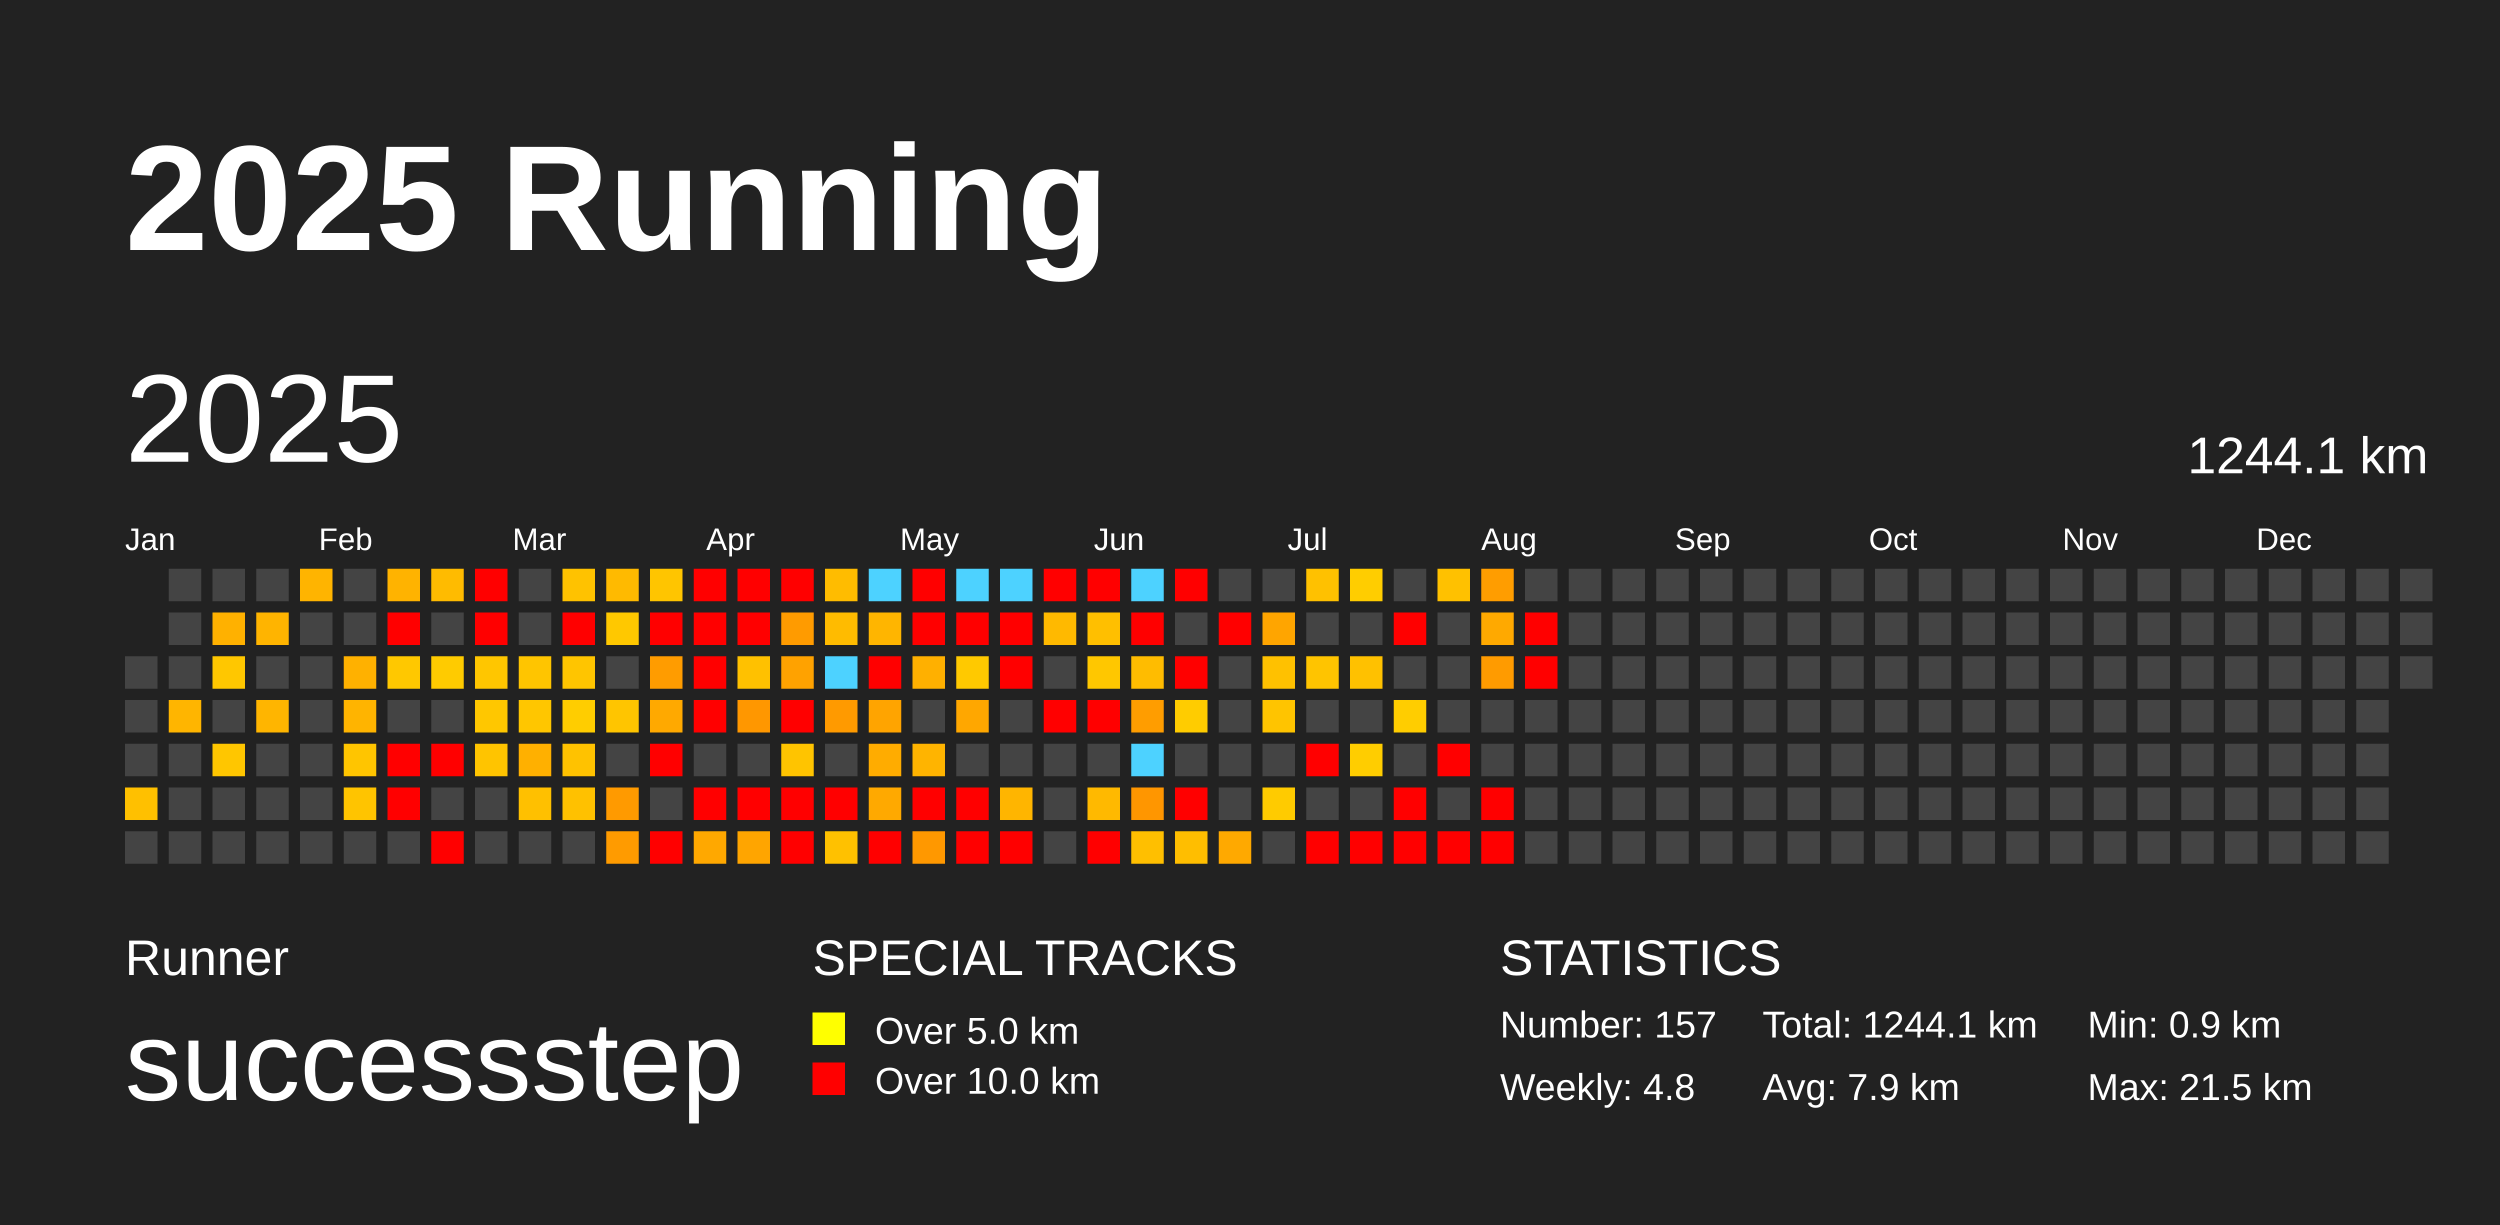
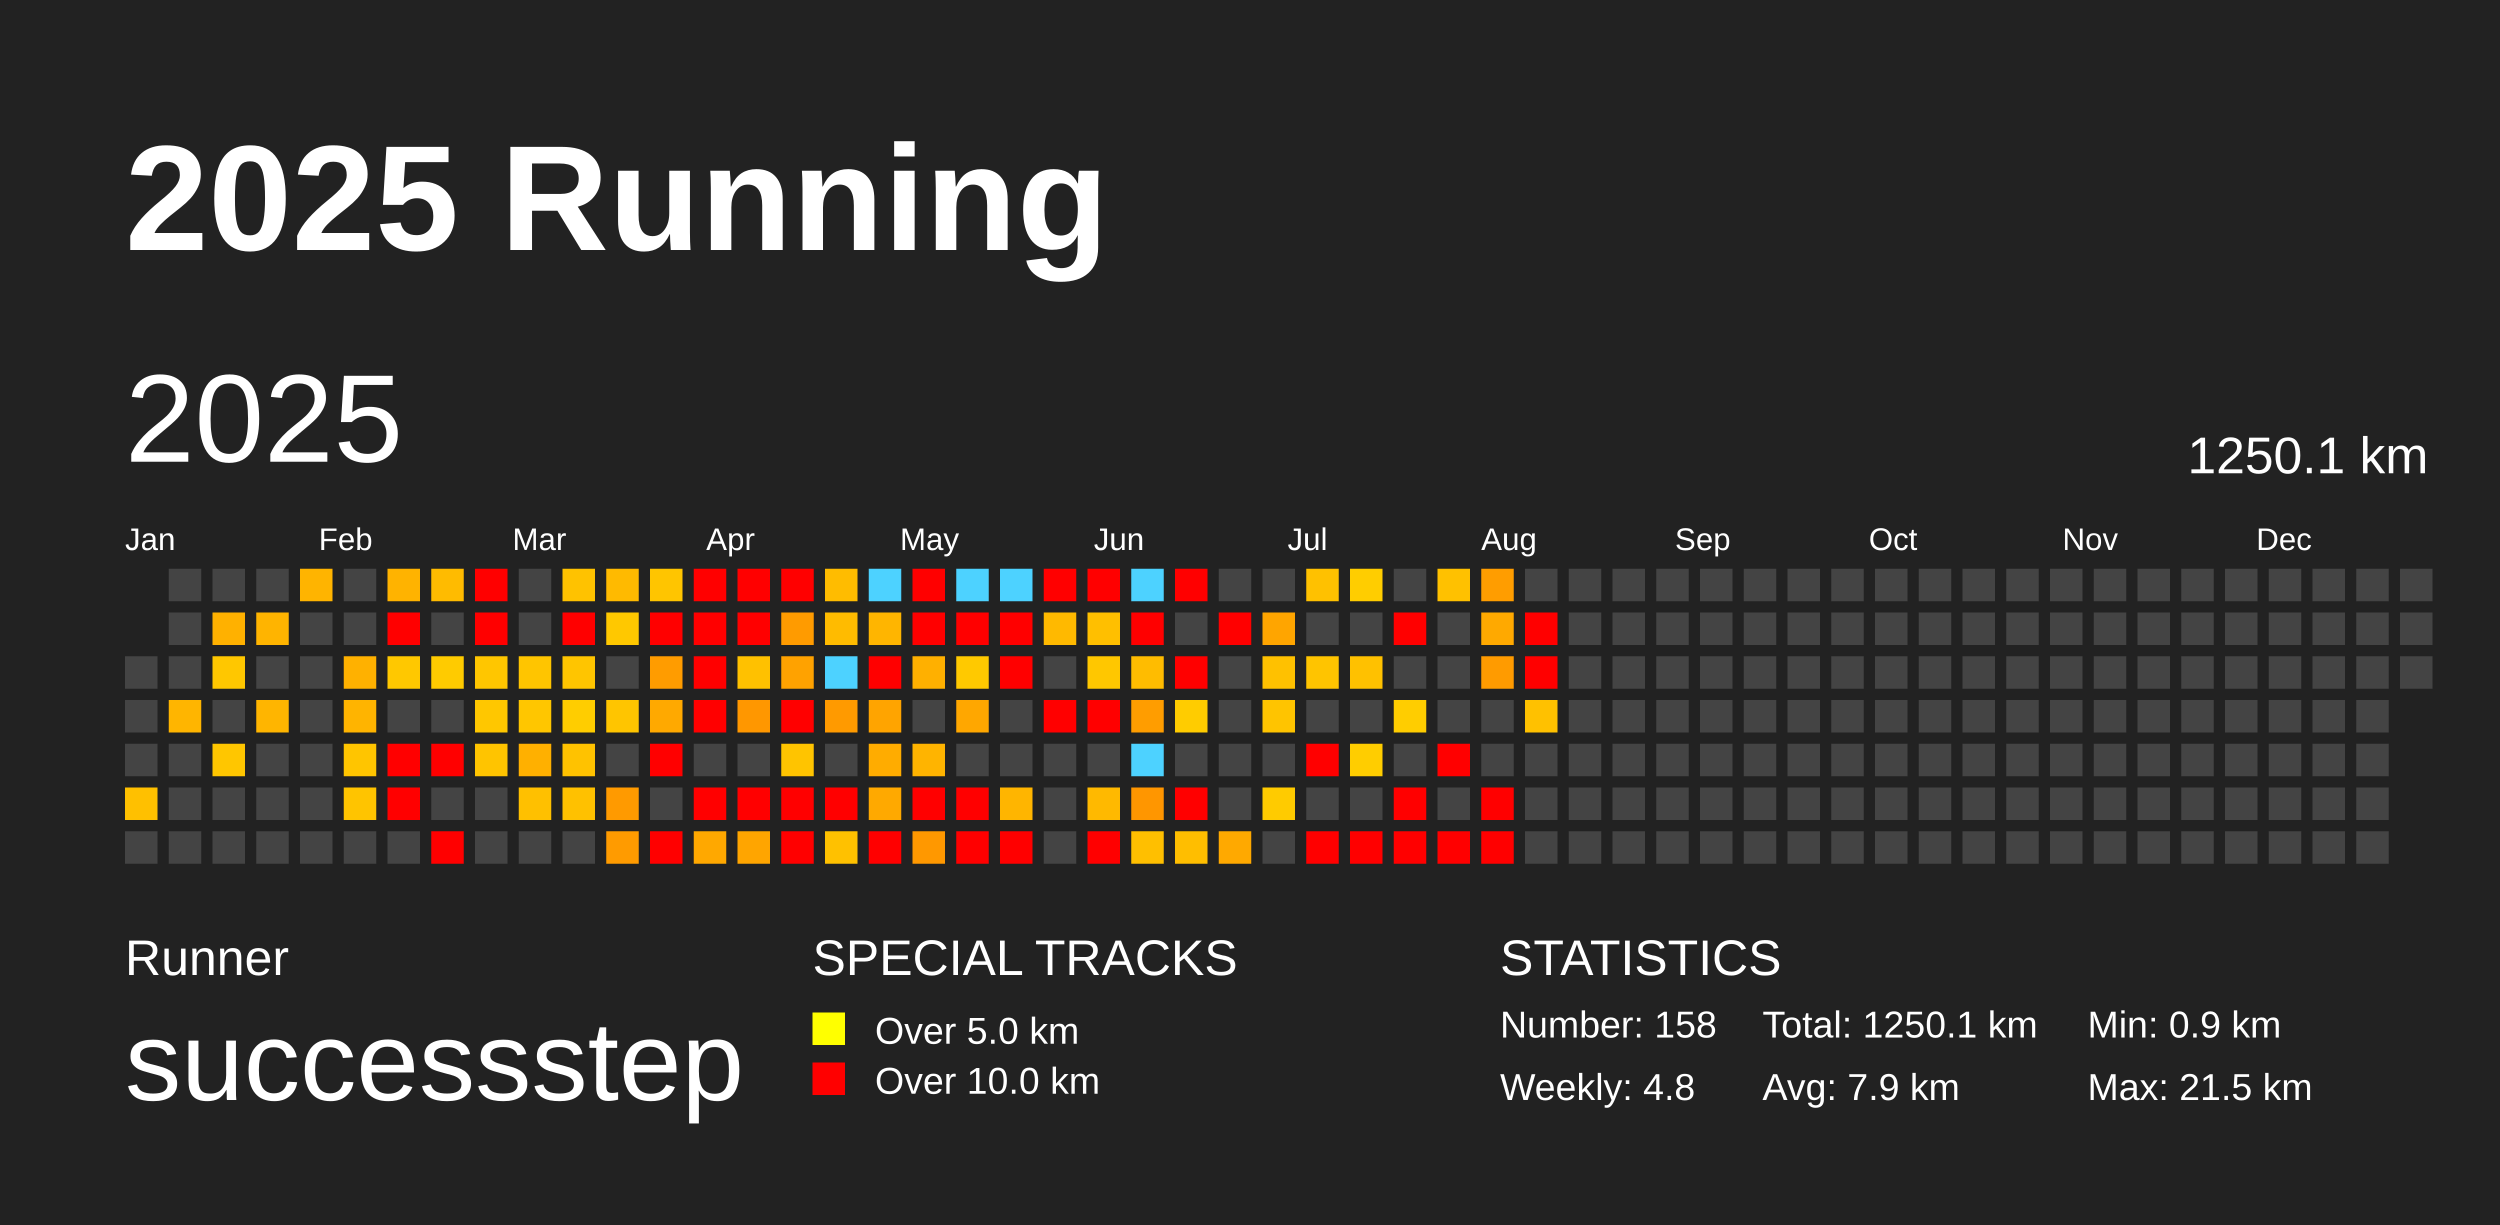
<svg xmlns="http://www.w3.org/2000/svg" baseProfile="full" height="98mm" version="1.1" viewBox="0,0,200,98" width="200mm">
  <defs />
  <rect fill="#222222" height="98" width="200" x="0" y="0" />
  <text fill="#FFFFFF" style="font-size:12px; font-family:Arial; font-weight:bold;" x="10" y="20">2025 Running</text>
  <text fill="#FFFFFF" style="font-size:4px; font-family:Arial" x="10" y="78">Runner</text>
  <text fill="#FFFFFF" style="font-size:9px; font-family:Arial" x="10" y="88">successstep</text>
  <text fill="#FFFFFF" style="font-size:4px; font-family:Arial" x="65" y="78">SPECIAL TRACKS</text>
  <rect fill="yellow" height="2.6" width="2.6" x="65" y="81" />
  <text fill="#FFFFFF" style="font-size:3px; font-family:Arial" x="70" y="83.5">Over 5.0 km</text>
  <rect fill="red" height="2.6" width="2.6" x="65" y="85" />
  <text fill="#FFFFFF" style="font-size:3px; font-family:Arial" x="70" y="87.5">Over 10.0 km</text>
  <text fill="#FFFFFF" style="font-size:4px; font-family:Arial" x="120" y="78">STATISTICS</text>
-   <text fill="#FFFFFF" style="font-size:3px; font-family:Arial" x="120" y="83">Number: 157</text>
+   <text fill="#FFFFFF" style="font-size:3px; font-family:Arial" x="120" y="83">Number: 158</text>
  <text fill="#FFFFFF" style="font-size:3px; font-family:Arial" x="120" y="88">Weekly: 4.8</text>
-   <text fill="#FFFFFF" style="font-size:3px; font-family:Arial" x="141" y="83">Total: 1244.1 km</text>
+   <text fill="#FFFFFF" style="font-size:3px; font-family:Arial" x="141" y="83">Total: 1250.1 km</text>
  <text fill="#FFFFFF" style="font-size:3px; font-family:Arial" x="141" y="88">Avg: 7.9 km</text>
  <text fill="#FFFFFF" style="font-size:3px; font-family:Arial" x="167" y="83">Min: 0.9 km</text>
  <text fill="#FFFFFF" style="font-size:3px; font-family:Arial" x="167" y="88">Max: 21.5 km</text>
  <text dominant-baseline="hanging" fill="#FFFFFF" style="font-size:10.0px; font-family:Arial;" x="10" y="30">2025</text>
-   <text dominant-baseline="hanging" fill="#FFFFFF" style="font-size:4.125px; font-family:Arial;" x="175" y="35">1244.1 km</text>
+   <text dominant-baseline="hanging" fill="#FFFFFF" style="font-size:4.125px; font-family:Arial;" x="175" y="35">1250.1 km</text>
  <text fill="#FFFFFF" style="font-size:2.5px; font-family:Arial" x="10.0" y="44">Jan</text>
  <text fill="#FFFFFF" style="font-size:2.5px; font-family:Arial" x="25.5" y="44">Feb</text>
  <text fill="#FFFFFF" style="font-size:2.5px; font-family:Arial" x="41.0" y="44">Mar</text>
  <text fill="#FFFFFF" style="font-size:2.5px; font-family:Arial" x="56.5" y="44">Apr</text>
  <text fill="#FFFFFF" style="font-size:2.5px; font-family:Arial" x="72.0" y="44">May</text>
  <text fill="#FFFFFF" style="font-size:2.5px; font-family:Arial" x="87.5" y="44">Jun</text>
  <text fill="#FFFFFF" style="font-size:2.5px; font-family:Arial" x="103.0" y="44">Jul</text>
  <text fill="#FFFFFF" style="font-size:2.5px; font-family:Arial" x="118.5" y="44">Aug</text>
  <text fill="#FFFFFF" style="font-size:2.5px; font-family:Arial" x="134.0" y="44">Sep</text>
  <text fill="#FFFFFF" style="font-size:2.5px; font-family:Arial" x="149.5" y="44">Oct</text>
  <text fill="#FFFFFF" style="font-size:2.5px; font-family:Arial" x="165.0" y="44">Nov</text>
  <text fill="#FFFFFF" style="font-size:2.5px; font-family:Arial" x="180.5" y="44">Dec</text>
  <rect fill="#444444" height="2.6" width="2.6" x="10.0" y="52.5" />
  <rect fill="#444444" height="2.6" width="2.6" x="10.0" y="56.0" />
  <rect fill="#444444" height="2.6" width="2.6" x="10.0" y="59.5" />
  <rect fill="#ffc000" height="2.6" width="2.6" x="10.0" y="63.0" />
  <rect fill="#444444" height="2.6" width="2.6" x="10.0" y="66.5" />
  <rect fill="#444444" height="2.6" width="2.6" x="13.5" y="45.5" />
  <rect fill="#444444" height="2.6" width="2.6" x="13.5" y="49.0" />
  <rect fill="#444444" height="2.6" width="2.6" x="13.5" y="52.5" />
  <rect fill="#ffb500" height="2.6" width="2.6" x="13.5" y="56.0" />
  <rect fill="#444444" height="2.6" width="2.6" x="13.5" y="59.5" />
  <rect fill="#444444" height="2.6" width="2.6" x="13.5" y="63.0" />
  <rect fill="#444444" height="2.6" width="2.6" x="13.5" y="66.5" />
  <rect fill="#444444" height="2.6" width="2.6" x="17.0" y="45.5" />
  <rect fill="#ffb100" height="2.6" width="2.6" x="17.0" y="49.0" />
  <rect fill="#ffc700" height="2.6" width="2.6" x="17.0" y="52.5" />
  <rect fill="#444444" height="2.6" width="2.6" x="17.0" y="56.0" />
  <rect fill="#ffc600" height="2.6" width="2.6" x="17.0" y="59.5" />
  <rect fill="#444444" height="2.6" width="2.6" x="17.0" y="63.0" />
  <rect fill="#444444" height="2.6" width="2.6" x="17.0" y="66.5" />
  <rect fill="#444444" height="2.6" width="2.6" x="20.5" y="45.5" />
  <rect fill="#ffb400" height="2.6" width="2.6" x="20.5" y="49.0" />
  <rect fill="#444444" height="2.6" width="2.6" x="20.5" y="52.5" />
  <rect fill="#ffb500" height="2.6" width="2.6" x="20.5" y="56.0" />
  <rect fill="#444444" height="2.6" width="2.6" x="20.5" y="59.5" />
  <rect fill="#444444" height="2.6" width="2.6" x="20.5" y="63.0" />
  <rect fill="#444444" height="2.6" width="2.6" x="20.5" y="66.5" />
  <rect fill="#ffb400" height="2.6" width="2.6" x="24.0" y="45.5" />
  <rect fill="#444444" height="2.6" width="2.6" x="24.0" y="49.0" />
  <rect fill="#444444" height="2.6" width="2.6" x="24.0" y="52.5" />
  <rect fill="#444444" height="2.6" width="2.6" x="24.0" y="56.0" />
  <rect fill="#444444" height="2.6" width="2.6" x="24.0" y="59.5" />
  <rect fill="#444444" height="2.6" width="2.6" x="24.0" y="63.0" />
  <rect fill="#444444" height="2.6" width="2.6" x="24.0" y="66.5" />
  <rect fill="#444444" height="2.6" width="2.6" x="27.5" y="45.5" />
  <rect fill="#444444" height="2.6" width="2.6" x="27.5" y="49.0" />
  <rect fill="#ffb100" height="2.6" width="2.6" x="27.5" y="52.5" />
  <rect fill="#ffb400" height="2.6" width="2.6" x="27.5" y="56.0" />
  <rect fill="#ffc500" height="2.6" width="2.6" x="27.5" y="59.5" />
  <rect fill="#ffc400" height="2.6" width="2.6" x="27.5" y="63.0" />
  <rect fill="#444444" height="2.6" width="2.6" x="27.5" y="66.5" />
  <rect fill="#ffb300" height="2.6" width="2.6" x="31.0" y="45.5" />
  <rect fill="red" height="2.6" width="2.6" x="31.0" y="49.0" />
  <rect fill="#ffc800" height="2.6" width="2.6" x="31.0" y="52.5" />
  <rect fill="#444444" height="2.6" width="2.6" x="31.0" y="56.0" />
  <rect fill="red" height="2.6" width="2.6" x="31.0" y="59.5" />
  <rect fill="red" height="2.6" width="2.6" x="31.0" y="63.0" />
  <rect fill="#444444" height="2.6" width="2.6" x="31.0" y="66.5" />
  <rect fill="#ffbb00" height="2.6" width="2.6" x="34.5" y="45.5" />
  <rect fill="#444444" height="2.6" width="2.6" x="34.5" y="49.0" />
  <rect fill="#ffcb00" height="2.6" width="2.6" x="34.5" y="52.5" />
  <rect fill="#444444" height="2.6" width="2.6" x="34.5" y="56.0" />
  <rect fill="red" height="2.6" width="2.6" x="34.5" y="59.5" />
  <rect fill="#444444" height="2.6" width="2.6" x="34.5" y="63.0" />
  <rect fill="red" height="2.6" width="2.6" x="34.5" y="66.5" />
  <rect fill="red" height="2.6" width="2.6" x="38.0" y="45.5" />
  <rect fill="red" height="2.6" width="2.6" x="38.0" y="49.0" />
  <rect fill="#ffc600" height="2.6" width="2.6" x="38.0" y="52.5" />
  <rect fill="#ffc700" height="2.6" width="2.6" x="38.0" y="56.0" />
  <rect fill="#ffc400" height="2.6" width="2.6" x="38.0" y="59.5" />
  <rect fill="#444444" height="2.6" width="2.6" x="38.0" y="63.0" />
  <rect fill="#444444" height="2.6" width="2.6" x="38.0" y="66.5" />
  <rect fill="#444444" height="2.6" width="2.6" x="41.5" y="45.5" />
  <rect fill="#444444" height="2.6" width="2.6" x="41.5" y="49.0" />
  <rect fill="#ffc500" height="2.6" width="2.6" x="41.5" y="52.5" />
  <rect fill="#ffc600" height="2.6" width="2.6" x="41.5" y="56.0" />
  <rect fill="#ffb000" height="2.6" width="2.6" x="41.5" y="59.5" />
  <rect fill="#ffc000" height="2.6" width="2.6" x="41.5" y="63.0" />
  <rect fill="#444444" height="2.6" width="2.6" x="41.5" y="66.5" />
  <rect fill="#ffc200" height="2.6" width="2.6" x="45.0" y="45.5" />
  <rect fill="red" height="2.6" width="2.6" x="45.0" y="49.0" />
  <rect fill="#ffc500" height="2.6" width="2.6" x="45.0" y="52.5" />
  <rect fill="#ffcd00" height="2.6" width="2.6" x="45.0" y="56.0" />
  <rect fill="#ffc200" height="2.6" width="2.6" x="45.0" y="59.5" />
  <rect fill="#ffc100" height="2.6" width="2.6" x="45.0" y="63.0" />
  <rect fill="#444444" height="2.6" width="2.6" x="45.0" y="66.5" />
  <rect fill="#ffba00" height="2.6" width="2.6" x="48.5" y="45.5" />
  <rect fill="#ffc800" height="2.6" width="2.6" x="48.5" y="49.0" />
  <rect fill="#444444" height="2.6" width="2.6" x="48.5" y="52.5" />
  <rect fill="#ffc500" height="2.6" width="2.6" x="48.5" y="56.0" />
  <rect fill="#444444" height="2.6" width="2.6" x="48.5" y="59.5" />
  <rect fill="#ff9a00" height="2.6" width="2.6" x="48.5" y="63.0" />
  <rect fill="#ff9b00" height="2.6" width="2.6" x="48.5" y="66.5" />
  <rect fill="#ffc500" height="2.6" width="2.6" x="52.0" y="45.5" />
  <rect fill="red" height="2.6" width="2.6" x="52.0" y="49.0" />
  <rect fill="#ff9c00" height="2.6" width="2.6" x="52.0" y="52.5" />
  <rect fill="#ffa900" height="2.6" width="2.6" x="52.0" y="56.0" />
  <rect fill="red" height="2.6" width="2.6" x="52.0" y="59.5" />
  <rect fill="#444444" height="2.6" width="2.6" x="52.0" y="63.0" />
  <rect fill="red" height="2.6" width="2.6" x="52.0" y="66.5" />
  <rect fill="red" height="2.6" width="2.6" x="55.5" y="45.5" />
  <rect fill="red" height="2.6" width="2.6" x="55.5" y="49.0" />
  <rect fill="red" height="2.6" width="2.6" x="55.5" y="52.5" />
  <rect fill="red" height="2.6" width="2.6" x="55.5" y="56.0" />
  <rect fill="#444444" height="2.6" width="2.6" x="55.5" y="59.5" />
  <rect fill="red" height="2.6" width="2.6" x="55.5" y="63.0" />
  <rect fill="#ffa800" height="2.6" width="2.6" x="55.5" y="66.5" />
  <rect fill="red" height="2.6" width="2.6" x="59.0" y="45.5" />
  <rect fill="red" height="2.6" width="2.6" x="59.0" y="49.0" />
  <rect fill="#ffc100" height="2.6" width="2.6" x="59.0" y="52.5" />
  <rect fill="#ff9700" height="2.6" width="2.6" x="59.0" y="56.0" />
  <rect fill="#444444" height="2.6" width="2.6" x="59.0" y="59.5" />
  <rect fill="red" height="2.6" width="2.6" x="59.0" y="63.0" />
  <rect fill="#ffa500" height="2.6" width="2.6" x="59.0" y="66.5" />
  <rect fill="red" height="2.6" width="2.6" x="62.5" y="45.5" />
  <rect fill="#ff9b00" height="2.6" width="2.6" x="62.5" y="49.0" />
  <rect fill="#ffa200" height="2.6" width="2.6" x="62.5" y="52.5" />
  <rect fill="red" height="2.6" width="2.6" x="62.5" y="56.0" />
  <rect fill="#ffc400" height="2.6" width="2.6" x="62.5" y="59.5" />
  <rect fill="red" height="2.6" width="2.6" x="62.5" y="63.0" />
  <rect fill="red" height="2.6" width="2.6" x="62.5" y="66.5" />
  <rect fill="#ffbc00" height="2.6" width="2.6" x="66.0" y="45.5" />
  <rect fill="#ffbb00" height="2.6" width="2.6" x="66.0" y="49.0" />
  <rect fill="#4dd2ff" height="2.6" width="2.6" x="66.0" y="52.5" />
  <rect fill="#ff9a00" height="2.6" width="2.6" x="66.0" y="56.0" />
  <rect fill="#444444" height="2.6" width="2.6" x="66.0" y="59.5" />
  <rect fill="red" height="2.6" width="2.6" x="66.0" y="63.0" />
  <rect fill="#ffc100" height="2.6" width="2.6" x="66.0" y="66.5" />
  <rect fill="#4dd2ff" height="2.6" width="2.6" x="69.5" y="45.5" />
  <rect fill="#ffb500" height="2.6" width="2.6" x="69.5" y="49.0" />
  <rect fill="red" height="2.6" width="2.6" x="69.5" y="52.5" />
  <rect fill="#ffa400" height="2.6" width="2.6" x="69.5" y="56.0" />
  <rect fill="#ffac00" height="2.6" width="2.6" x="69.5" y="59.5" />
  <rect fill="#ffa900" height="2.6" width="2.6" x="69.5" y="63.0" />
  <rect fill="red" height="2.6" width="2.6" x="69.5" y="66.5" />
  <rect fill="red" height="2.6" width="2.6" x="73.0" y="45.5" />
  <rect fill="red" height="2.6" width="2.6" x="73.0" y="49.0" />
  <rect fill="#ffb000" height="2.6" width="2.6" x="73.0" y="52.5" />
  <rect fill="#444444" height="2.6" width="2.6" x="73.0" y="56.0" />
  <rect fill="#ffb400" height="2.6" width="2.6" x="73.0" y="59.5" />
  <rect fill="red" height="2.6" width="2.6" x="73.0" y="63.0" />
  <rect fill="#ff9800" height="2.6" width="2.6" x="73.0" y="66.5" />
  <rect fill="#4dd2ff" height="2.6" width="2.6" x="76.5" y="45.5" />
  <rect fill="red" height="2.6" width="2.6" x="76.5" y="49.0" />
  <rect fill="#ffc900" height="2.6" width="2.6" x="76.5" y="52.5" />
  <rect fill="#ffa700" height="2.6" width="2.6" x="76.5" y="56.0" />
  <rect fill="#444444" height="2.6" width="2.6" x="76.5" y="59.5" />
  <rect fill="red" height="2.6" width="2.6" x="76.5" y="63.0" />
  <rect fill="red" height="2.6" width="2.6" x="76.5" y="66.5" />
  <rect fill="#4dd2ff" height="2.6" width="2.6" x="80.0" y="45.5" />
  <rect fill="red" height="2.6" width="2.6" x="80.0" y="49.0" />
  <rect fill="red" height="2.6" width="2.6" x="80.0" y="52.5" />
  <rect fill="#444444" height="2.6" width="2.6" x="80.0" y="56.0" />
  <rect fill="#444444" height="2.6" width="2.6" x="80.0" y="59.5" />
  <rect fill="#ffb500" height="2.6" width="2.6" x="80.0" y="63.0" />
  <rect fill="red" height="2.6" width="2.6" x="80.0" y="66.5" />
  <rect fill="red" height="2.6" width="2.6" x="83.5" y="45.5" />
  <rect fill="#ffb900" height="2.6" width="2.6" x="83.5" y="49.0" />
  <rect fill="#444444" height="2.6" width="2.6" x="83.5" y="52.5" />
  <rect fill="red" height="2.6" width="2.6" x="83.5" y="56.0" />
  <rect fill="#444444" height="2.6" width="2.6" x="83.5" y="59.5" />
  <rect fill="#444444" height="2.6" width="2.6" x="83.5" y="63.0" />
  <rect fill="#444444" height="2.6" width="2.6" x="83.5" y="66.5" />
  <rect fill="red" height="2.6" width="2.6" x="87.0" y="45.5" />
  <rect fill="#ffbf00" height="2.6" width="2.6" x="87.0" y="49.0" />
  <rect fill="#ffc700" height="2.6" width="2.6" x="87.0" y="52.5" />
  <rect fill="red" height="2.6" width="2.6" x="87.0" y="56.0" />
  <rect fill="#444444" height="2.6" width="2.6" x="87.0" y="59.5" />
  <rect fill="#ffb900" height="2.6" width="2.6" x="87.0" y="63.0" />
  <rect fill="red" height="2.6" width="2.6" x="87.0" y="66.5" />
  <rect fill="#4dd2ff" height="2.6" width="2.6" x="90.5" y="45.5" />
  <rect fill="red" height="2.6" width="2.6" x="90.5" y="49.0" />
  <rect fill="#ffbc00" height="2.6" width="2.6" x="90.5" y="52.5" />
  <rect fill="#ff9d00" height="2.6" width="2.6" x="90.5" y="56.0" />
  <rect fill="#4dd2ff" height="2.6" width="2.6" x="90.5" y="59.5" />
  <rect fill="#ff9600" height="2.6" width="2.6" x="90.5" y="63.0" />
  <rect fill="#ffbf00" height="2.6" width="2.6" x="90.5" y="66.5" />
  <rect fill="red" height="2.6" width="2.6" x="94.0" y="45.5" />
  <rect fill="#444444" height="2.6" width="2.6" x="94.0" y="49.0" />
  <rect fill="red" height="2.6" width="2.6" x="94.0" y="52.5" />
  <rect fill="#ffcc00" height="2.6" width="2.6" x="94.0" y="56.0" />
  <rect fill="#444444" height="2.6" width="2.6" x="94.0" y="59.5" />
  <rect fill="red" height="2.6" width="2.6" x="94.0" y="63.0" />
  <rect fill="#ffbe00" height="2.6" width="2.6" x="94.0" y="66.5" />
  <rect fill="#444444" height="2.6" width="2.6" x="97.5" y="45.5" />
  <rect fill="red" height="2.6" width="2.6" x="97.5" y="49.0" />
  <rect fill="#444444" height="2.6" width="2.6" x="97.5" y="52.5" />
  <rect fill="#444444" height="2.6" width="2.6" x="97.5" y="56.0" />
  <rect fill="#444444" height="2.6" width="2.6" x="97.5" y="59.5" />
  <rect fill="#444444" height="2.6" width="2.6" x="97.5" y="63.0" />
  <rect fill="#ffa900" height="2.6" width="2.6" x="97.5" y="66.5" />
  <rect fill="#444444" height="2.6" width="2.6" x="101.0" y="45.5" />
  <rect fill="#ffa500" height="2.6" width="2.6" x="101.0" y="49.0" />
  <rect fill="#ffc100" height="2.6" width="2.6" x="101.0" y="52.5" />
  <rect fill="#ffc400" height="2.6" width="2.6" x="101.0" y="56.0" />
  <rect fill="#444444" height="2.6" width="2.6" x="101.0" y="59.5" />
  <rect fill="#ffcb00" height="2.6" width="2.6" x="101.0" y="63.0" />
  <rect fill="#444444" height="2.6" width="2.6" x="101.0" y="66.5" />
  <rect fill="#ffc100" height="2.6" width="2.6" x="104.5" y="45.5" />
  <rect fill="#444444" height="2.6" width="2.6" x="104.5" y="49.0" />
  <rect fill="#ffc400" height="2.6" width="2.6" x="104.5" y="52.5" />
  <rect fill="#444444" height="2.6" width="2.6" x="104.5" y="56.0" />
  <rect fill="red" height="2.6" width="2.6" x="104.5" y="59.5" />
  <rect fill="#444444" height="2.6" width="2.6" x="104.5" y="63.0" />
  <rect fill="red" height="2.6" width="2.6" x="104.5" y="66.5" />
  <rect fill="#ffcd00" height="2.6" width="2.6" x="108.0" y="45.5" />
  <rect fill="#444444" height="2.6" width="2.6" x="108.0" y="49.0" />
  <rect fill="#ffc100" height="2.6" width="2.6" x="108.0" y="52.5" />
  <rect fill="#444444" height="2.6" width="2.6" x="108.0" y="56.0" />
  <rect fill="#ffcd00" height="2.6" width="2.6" x="108.0" y="59.5" />
  <rect fill="#444444" height="2.6" width="2.6" x="108.0" y="63.0" />
  <rect fill="red" height="2.6" width="2.6" x="108.0" y="66.5" />
  <rect fill="#444444" height="2.6" width="2.6" x="111.5" y="45.5" />
  <rect fill="red" height="2.6" width="2.6" x="111.5" y="49.0" />
  <rect fill="#444444" height="2.6" width="2.6" x="111.5" y="52.5" />
  <rect fill="#ffcd00" height="2.6" width="2.6" x="111.5" y="56.0" />
  <rect fill="#444444" height="2.6" width="2.6" x="111.5" y="59.5" />
  <rect fill="red" height="2.6" width="2.6" x="111.5" y="63.0" />
  <rect fill="red" height="2.6" width="2.6" x="111.5" y="66.5" />
  <rect fill="#ffc100" height="2.6" width="2.6" x="115.0" y="45.5" />
  <rect fill="#444444" height="2.6" width="2.6" x="115.0" y="49.0" />
  <rect fill="#444444" height="2.6" width="2.6" x="115.0" y="52.5" />
  <rect fill="#444444" height="2.6" width="2.6" x="115.0" y="56.0" />
  <rect fill="red" height="2.6" width="2.6" x="115.0" y="59.5" />
  <rect fill="#444444" height="2.6" width="2.6" x="115.0" y="63.0" />
  <rect fill="red" height="2.6" width="2.6" x="115.0" y="66.5" />
  <rect fill="#ff9d00" height="2.6" width="2.6" x="118.5" y="45.5" />
  <rect fill="#ffa900" height="2.6" width="2.6" x="118.5" y="49.0" />
  <rect fill="#ff9b00" height="2.6" width="2.6" x="118.5" y="52.5" />
  <rect fill="#444444" height="2.6" width="2.6" x="118.5" y="56.0" />
  <rect fill="#444444" height="2.6" width="2.6" x="118.5" y="59.5" />
  <rect fill="red" height="2.6" width="2.6" x="118.5" y="63.0" />
  <rect fill="red" height="2.6" width="2.6" x="118.5" y="66.5" />
  <rect fill="#444444" height="2.6" width="2.6" x="122.0" y="45.5" />
  <rect fill="red" height="2.6" width="2.6" x="122.0" y="49.0" />
  <rect fill="red" height="2.6" width="2.6" x="122.0" y="52.5" />
-   <rect fill="#444444" height="2.6" width="2.6" x="122.0" y="56.0" />
+   <rect fill="#ffc100" height="2.6" width="2.6" x="122.0" y="56.0" />
  <rect fill="#444444" height="2.6" width="2.6" x="122.0" y="59.5" />
  <rect fill="#444444" height="2.6" width="2.6" x="122.0" y="63.0" />
  <rect fill="#444444" height="2.6" width="2.6" x="122.0" y="66.5" />
  <rect fill="#444444" height="2.6" width="2.6" x="125.5" y="45.5" />
  <rect fill="#444444" height="2.6" width="2.6" x="125.5" y="49.0" />
  <rect fill="#444444" height="2.6" width="2.6" x="125.5" y="52.5" />
  <rect fill="#444444" height="2.6" width="2.6" x="125.5" y="56.0" />
  <rect fill="#444444" height="2.6" width="2.6" x="125.5" y="59.5" />
  <rect fill="#444444" height="2.6" width="2.6" x="125.5" y="63.0" />
  <rect fill="#444444" height="2.6" width="2.6" x="125.5" y="66.5" />
  <rect fill="#444444" height="2.6" width="2.6" x="129.0" y="45.5" />
  <rect fill="#444444" height="2.6" width="2.6" x="129.0" y="49.0" />
  <rect fill="#444444" height="2.6" width="2.6" x="129.0" y="52.5" />
  <rect fill="#444444" height="2.6" width="2.6" x="129.0" y="56.0" />
  <rect fill="#444444" height="2.6" width="2.6" x="129.0" y="59.5" />
  <rect fill="#444444" height="2.6" width="2.6" x="129.0" y="63.0" />
  <rect fill="#444444" height="2.6" width="2.6" x="129.0" y="66.5" />
  <rect fill="#444444" height="2.6" width="2.6" x="132.5" y="45.5" />
  <rect fill="#444444" height="2.6" width="2.6" x="132.5" y="49.0" />
  <rect fill="#444444" height="2.6" width="2.6" x="132.5" y="52.5" />
  <rect fill="#444444" height="2.6" width="2.6" x="132.5" y="56.0" />
  <rect fill="#444444" height="2.6" width="2.6" x="132.5" y="59.5" />
  <rect fill="#444444" height="2.6" width="2.6" x="132.5" y="63.0" />
  <rect fill="#444444" height="2.6" width="2.6" x="132.5" y="66.5" />
  <rect fill="#444444" height="2.6" width="2.6" x="136.0" y="45.5" />
  <rect fill="#444444" height="2.6" width="2.6" x="136.0" y="49.0" />
  <rect fill="#444444" height="2.6" width="2.6" x="136.0" y="52.5" />
  <rect fill="#444444" height="2.6" width="2.6" x="136.0" y="56.0" />
  <rect fill="#444444" height="2.6" width="2.6" x="136.0" y="59.5" />
  <rect fill="#444444" height="2.6" width="2.6" x="136.0" y="63.0" />
  <rect fill="#444444" height="2.6" width="2.6" x="136.0" y="66.5" />
  <rect fill="#444444" height="2.6" width="2.6" x="139.5" y="45.5" />
  <rect fill="#444444" height="2.6" width="2.6" x="139.5" y="49.0" />
  <rect fill="#444444" height="2.6" width="2.6" x="139.5" y="52.5" />
  <rect fill="#444444" height="2.6" width="2.6" x="139.5" y="56.0" />
  <rect fill="#444444" height="2.6" width="2.6" x="139.5" y="59.5" />
  <rect fill="#444444" height="2.6" width="2.6" x="139.5" y="63.0" />
  <rect fill="#444444" height="2.6" width="2.6" x="139.5" y="66.5" />
  <rect fill="#444444" height="2.6" width="2.6" x="143.0" y="45.5" />
  <rect fill="#444444" height="2.6" width="2.6" x="143.0" y="49.0" />
  <rect fill="#444444" height="2.6" width="2.6" x="143.0" y="52.5" />
  <rect fill="#444444" height="2.6" width="2.6" x="143.0" y="56.0" />
  <rect fill="#444444" height="2.6" width="2.6" x="143.0" y="59.5" />
  <rect fill="#444444" height="2.6" width="2.6" x="143.0" y="63.0" />
  <rect fill="#444444" height="2.6" width="2.6" x="143.0" y="66.5" />
  <rect fill="#444444" height="2.6" width="2.6" x="146.5" y="45.5" />
  <rect fill="#444444" height="2.6" width="2.6" x="146.5" y="49.0" />
  <rect fill="#444444" height="2.6" width="2.6" x="146.5" y="52.5" />
  <rect fill="#444444" height="2.6" width="2.6" x="146.5" y="56.0" />
  <rect fill="#444444" height="2.6" width="2.6" x="146.5" y="59.5" />
  <rect fill="#444444" height="2.6" width="2.6" x="146.5" y="63.0" />
  <rect fill="#444444" height="2.6" width="2.6" x="146.5" y="66.5" />
  <rect fill="#444444" height="2.6" width="2.6" x="150.0" y="45.5" />
  <rect fill="#444444" height="2.6" width="2.6" x="150.0" y="49.0" />
  <rect fill="#444444" height="2.6" width="2.6" x="150.0" y="52.5" />
  <rect fill="#444444" height="2.6" width="2.6" x="150.0" y="56.0" />
  <rect fill="#444444" height="2.6" width="2.6" x="150.0" y="59.5" />
  <rect fill="#444444" height="2.6" width="2.6" x="150.0" y="63.0" />
  <rect fill="#444444" height="2.6" width="2.6" x="150.0" y="66.5" />
  <rect fill="#444444" height="2.6" width="2.6" x="153.5" y="45.5" />
  <rect fill="#444444" height="2.6" width="2.6" x="153.5" y="49.0" />
  <rect fill="#444444" height="2.6" width="2.6" x="153.5" y="52.5" />
  <rect fill="#444444" height="2.6" width="2.6" x="153.5" y="56.0" />
  <rect fill="#444444" height="2.6" width="2.6" x="153.5" y="59.5" />
  <rect fill="#444444" height="2.6" width="2.6" x="153.5" y="63.0" />
  <rect fill="#444444" height="2.6" width="2.6" x="153.5" y="66.5" />
  <rect fill="#444444" height="2.6" width="2.6" x="157.0" y="45.5" />
  <rect fill="#444444" height="2.6" width="2.6" x="157.0" y="49.0" />
  <rect fill="#444444" height="2.6" width="2.6" x="157.0" y="52.5" />
  <rect fill="#444444" height="2.6" width="2.6" x="157.0" y="56.0" />
  <rect fill="#444444" height="2.6" width="2.6" x="157.0" y="59.5" />
  <rect fill="#444444" height="2.6" width="2.6" x="157.0" y="63.0" />
  <rect fill="#444444" height="2.6" width="2.6" x="157.0" y="66.5" />
  <rect fill="#444444" height="2.6" width="2.6" x="160.5" y="45.5" />
  <rect fill="#444444" height="2.6" width="2.6" x="160.5" y="49.0" />
  <rect fill="#444444" height="2.6" width="2.6" x="160.5" y="52.5" />
  <rect fill="#444444" height="2.6" width="2.6" x="160.5" y="56.0" />
  <rect fill="#444444" height="2.6" width="2.6" x="160.5" y="59.5" />
  <rect fill="#444444" height="2.6" width="2.6" x="160.5" y="63.0" />
  <rect fill="#444444" height="2.6" width="2.6" x="160.5" y="66.5" />
  <rect fill="#444444" height="2.6" width="2.6" x="164.0" y="45.5" />
  <rect fill="#444444" height="2.6" width="2.6" x="164.0" y="49.0" />
  <rect fill="#444444" height="2.6" width="2.6" x="164.0" y="52.5" />
  <rect fill="#444444" height="2.6" width="2.6" x="164.0" y="56.0" />
  <rect fill="#444444" height="2.6" width="2.6" x="164.0" y="59.5" />
  <rect fill="#444444" height="2.6" width="2.6" x="164.0" y="63.0" />
  <rect fill="#444444" height="2.6" width="2.6" x="164.0" y="66.5" />
  <rect fill="#444444" height="2.6" width="2.6" x="167.5" y="45.5" />
  <rect fill="#444444" height="2.6" width="2.6" x="167.5" y="49.0" />
  <rect fill="#444444" height="2.6" width="2.6" x="167.5" y="52.5" />
  <rect fill="#444444" height="2.6" width="2.6" x="167.5" y="56.0" />
  <rect fill="#444444" height="2.6" width="2.6" x="167.5" y="59.5" />
  <rect fill="#444444" height="2.6" width="2.6" x="167.5" y="63.0" />
  <rect fill="#444444" height="2.6" width="2.6" x="167.5" y="66.5" />
  <rect fill="#444444" height="2.6" width="2.6" x="171.0" y="45.5" />
  <rect fill="#444444" height="2.6" width="2.6" x="171.0" y="49.0" />
  <rect fill="#444444" height="2.6" width="2.6" x="171.0" y="52.5" />
  <rect fill="#444444" height="2.6" width="2.6" x="171.0" y="56.0" />
  <rect fill="#444444" height="2.6" width="2.6" x="171.0" y="59.5" />
  <rect fill="#444444" height="2.6" width="2.6" x="171.0" y="63.0" />
  <rect fill="#444444" height="2.6" width="2.6" x="171.0" y="66.5" />
  <rect fill="#444444" height="2.6" width="2.6" x="174.5" y="45.5" />
  <rect fill="#444444" height="2.6" width="2.6" x="174.5" y="49.0" />
  <rect fill="#444444" height="2.6" width="2.6" x="174.5" y="52.5" />
  <rect fill="#444444" height="2.6" width="2.6" x="174.5" y="56.0" />
  <rect fill="#444444" height="2.6" width="2.6" x="174.5" y="59.5" />
  <rect fill="#444444" height="2.6" width="2.6" x="174.5" y="63.0" />
  <rect fill="#444444" height="2.6" width="2.6" x="174.5" y="66.5" />
  <rect fill="#444444" height="2.6" width="2.6" x="178.0" y="45.5" />
  <rect fill="#444444" height="2.6" width="2.6" x="178.0" y="49.0" />
  <rect fill="#444444" height="2.6" width="2.6" x="178.0" y="52.5" />
  <rect fill="#444444" height="2.6" width="2.6" x="178.0" y="56.0" />
  <rect fill="#444444" height="2.6" width="2.6" x="178.0" y="59.5" />
  <rect fill="#444444" height="2.6" width="2.6" x="178.0" y="63.0" />
  <rect fill="#444444" height="2.6" width="2.6" x="178.0" y="66.5" />
  <rect fill="#444444" height="2.6" width="2.6" x="181.5" y="45.5" />
  <rect fill="#444444" height="2.6" width="2.6" x="181.5" y="49.0" />
  <rect fill="#444444" height="2.6" width="2.6" x="181.5" y="52.5" />
  <rect fill="#444444" height="2.6" width="2.6" x="181.5" y="56.0" />
  <rect fill="#444444" height="2.6" width="2.6" x="181.5" y="59.5" />
  <rect fill="#444444" height="2.6" width="2.6" x="181.5" y="63.0" />
  <rect fill="#444444" height="2.6" width="2.6" x="181.5" y="66.5" />
  <rect fill="#444444" height="2.6" width="2.6" x="185.0" y="45.5" />
  <rect fill="#444444" height="2.6" width="2.6" x="185.0" y="49.0" />
  <rect fill="#444444" height="2.6" width="2.6" x="185.0" y="52.5" />
  <rect fill="#444444" height="2.6" width="2.6" x="185.0" y="56.0" />
  <rect fill="#444444" height="2.6" width="2.6" x="185.0" y="59.5" />
  <rect fill="#444444" height="2.6" width="2.6" x="185.0" y="63.0" />
  <rect fill="#444444" height="2.6" width="2.6" x="185.0" y="66.5" />
  <rect fill="#444444" height="2.6" width="2.6" x="188.5" y="45.5" />
  <rect fill="#444444" height="2.6" width="2.6" x="188.5" y="49.0" />
  <rect fill="#444444" height="2.6" width="2.6" x="188.5" y="52.5" />
  <rect fill="#444444" height="2.6" width="2.6" x="188.5" y="56.0" />
  <rect fill="#444444" height="2.6" width="2.6" x="188.5" y="59.5" />
  <rect fill="#444444" height="2.6" width="2.6" x="188.5" y="63.0" />
  <rect fill="#444444" height="2.6" width="2.6" x="188.5" y="66.5" />
  <rect fill="#444444" height="2.6" width="2.6" x="192.0" y="45.5" />
  <rect fill="#444444" height="2.6" width="2.6" x="192.0" y="49.0" />
  <rect fill="#444444" height="2.6" width="2.6" x="192.0" y="52.5" />
</svg>
